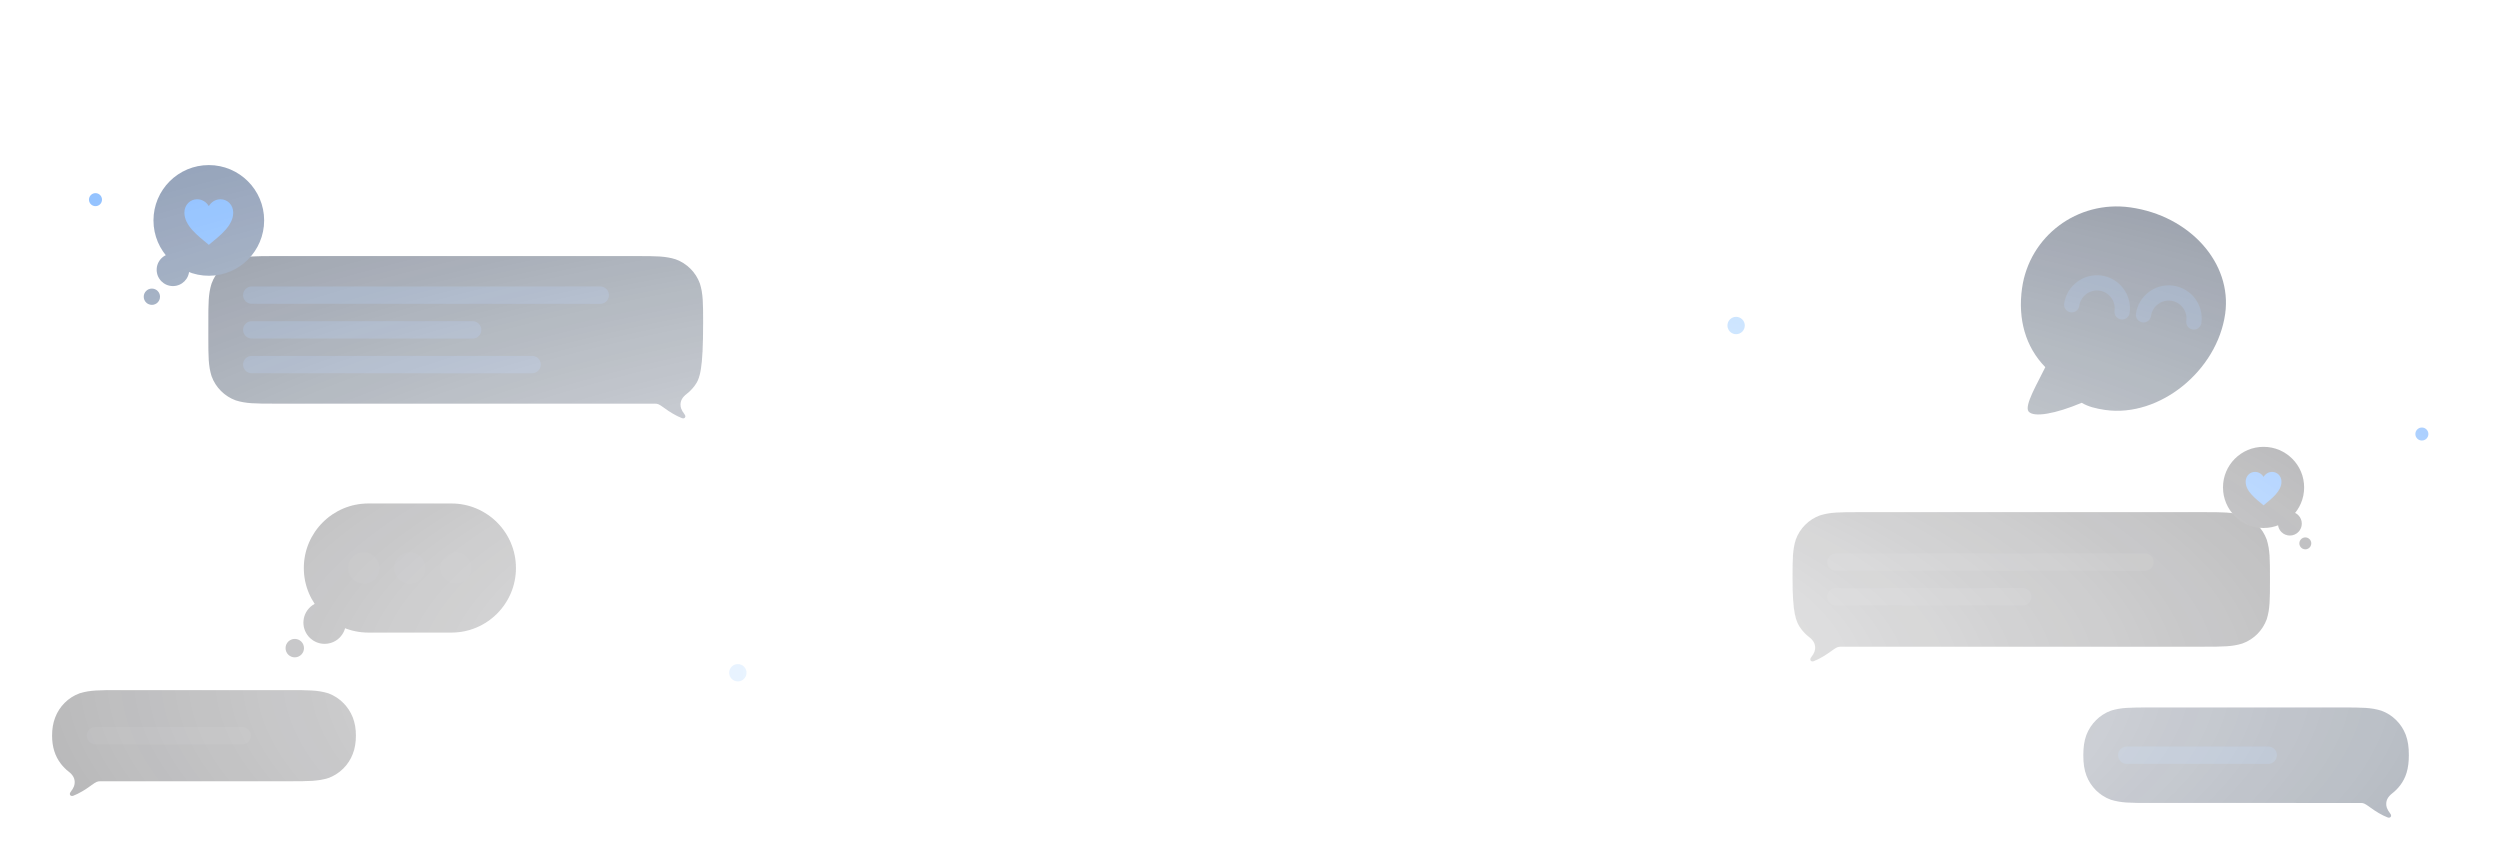
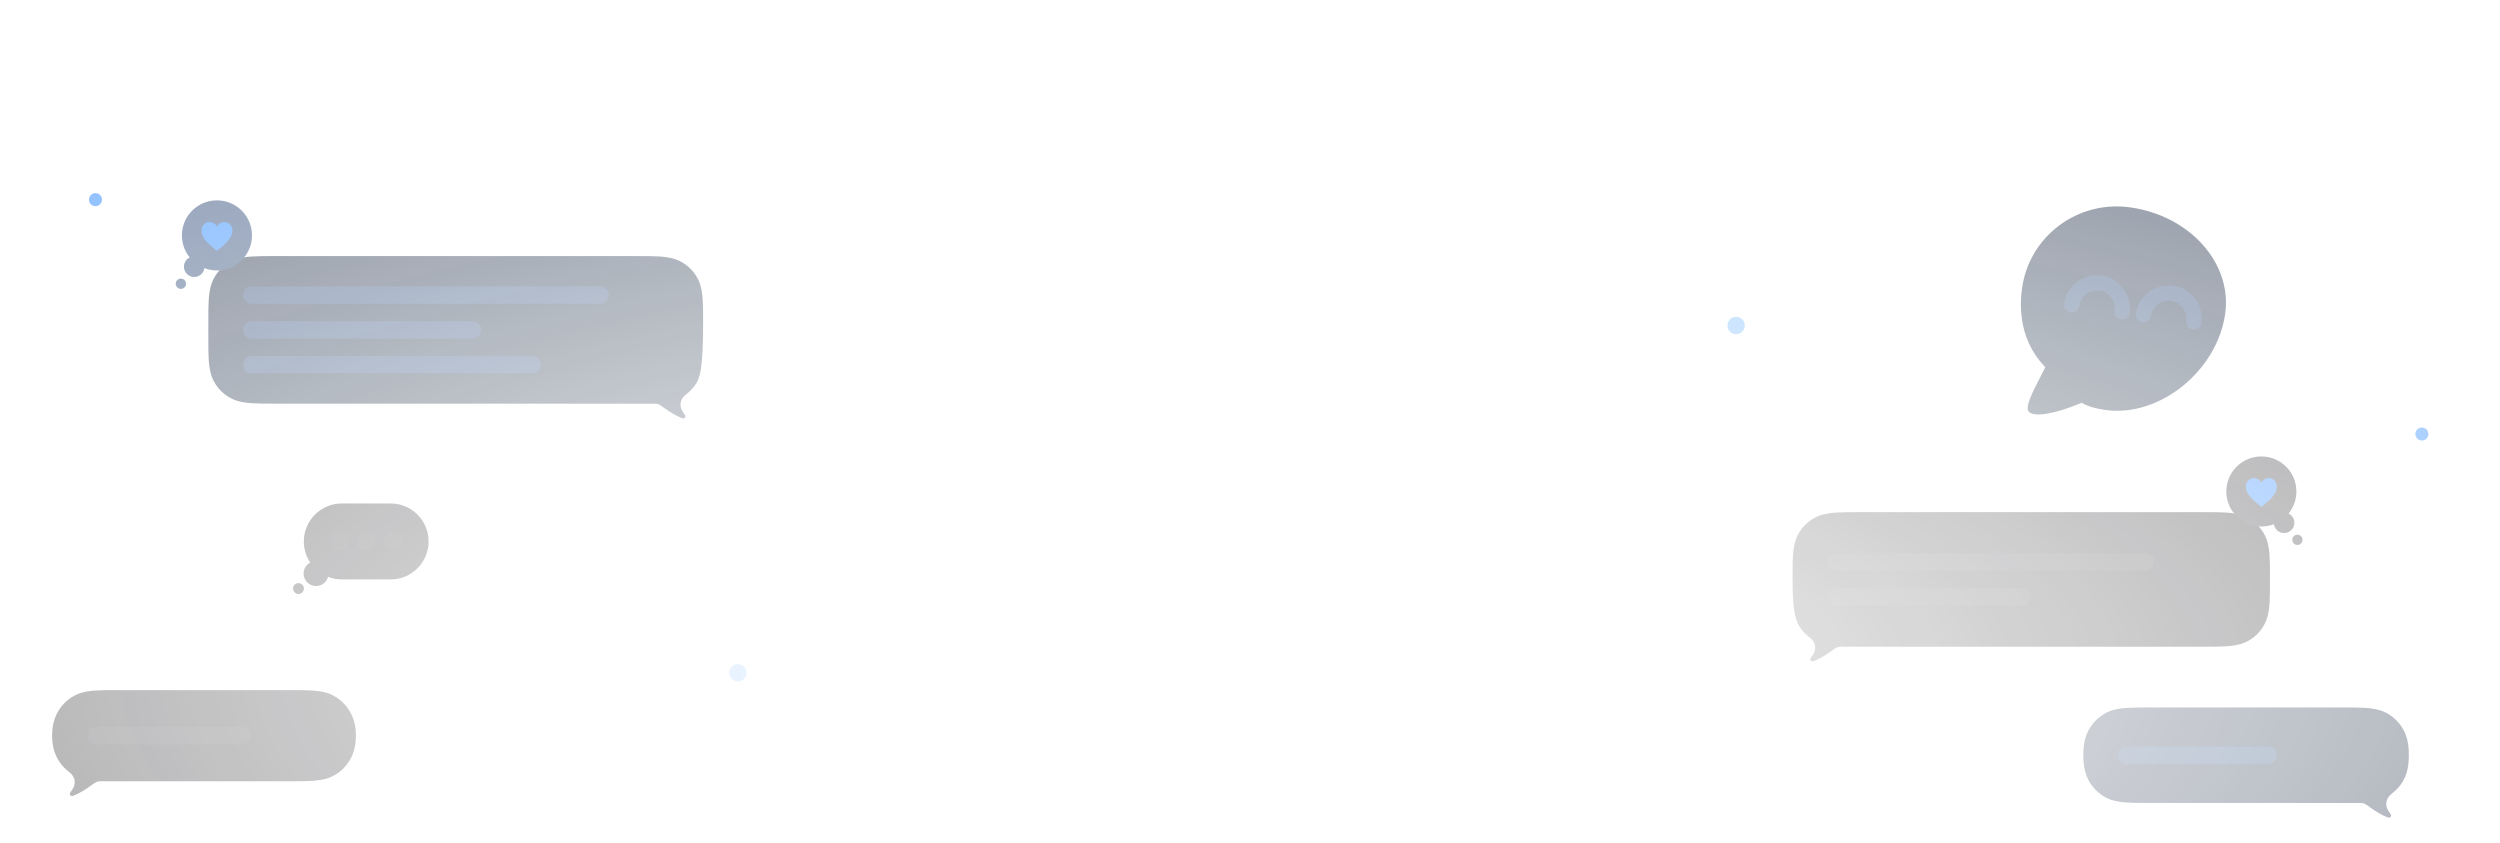
<svg xmlns="http://www.w3.org/2000/svg" width="1152" height="388" viewBox="0 0 1152 388" fill="none">
  <g opacity="0.85">
    <mask id="m_dark" style="mask-type:alpha" maskUnits="userSpaceOnUse" x="0" y="-51" width="1152" height="439">
      <rect y="-50.848" width="1152" height="438.848" fill="url(#g_dark)" />
    </mask>
    <g mask="url(#m_dark)">
      <g transform="translate(96 118) rotate(0 114 34)">
        <path d="M 0 30.57 C 0 21.77 0 17.37 1.5 12.63 C 3.38 7.46 7.46 3.38 12.63 1.5 C 17.37 0 21.77 0 30.57 0 C 30.57 0 197.43 0 197.43 0 C 206.23 0 210.63 0 215.37 1.5 C 220.54 3.38 224.62 7.46 226.5 12.63 C 228 17.37 228 21.77 228 30.57 C 228 52.31 226.59 56.5 223.97 59.92 C 222.91 61.31 221.69 62.54 220.34 63.58 C 218.42 65.08 217.58 66.64 217.58 68.4 C 217.58 69.59 217.79 70.76 219.49 72.99 C 220.31 74.06 219.49 75.15 218.21 74.67 C 215.59 73.67 212.61 71.86 210 69.93 C 207.65 68.19 207.03 68.02 205.93 68.01 C 205.93 68.01 30.57 68 30.57 68 C 21.77 68 17.37 68 12.63 66.5 C 7.46 64.62 3.38 60.54 1.5 55.37 C 0 50.63 0 46.23 0 37.43 Z" fill="#0B1B36" />
        <rect x="16" y="14.0" width="168.6" height="8" rx="4" fill="#123366" />
        <rect x="16" y="30.0" width="109.8" height="8" rx="4" fill="#123366" />
        <rect x="16" y="46.0" width="137.2" height="8" rx="4" fill="#123366" />
      </g>
-       <g transform="translate(70.72 76.07)">
-         <g transform="scale(1.5) translate(34 0) scale(-1 1)">
+       <g transform="translate(83.82 92.33)">
+         <g transform="scale(0.95) translate(34 0) scale(-1 1)">
          <g fill="none">
            <circle cx="17" cy="17" r="18.333" />
            <circle cx="28.02" cy="32.17" r="6.333" />
            <circle cx="34.49" cy="40.44" r="3.833" />
          </g>
          <g fill="#123366">
            <circle cx="17" cy="17" r="17" />
            <circle cx="28.02" cy="32.17" r="5" />
            <circle cx="34.49" cy="40.44" r="2.5" />
          </g>
          <path d="M17 24.5 C13.5 21.6 9.5 18.6 9.5 14.6 C9.5 12.2 11.3 10.5 13.4 10.5 C14.9 10.5 16.2 11.3 17 12.6 C17.8 11.3 19.1 10.5 20.6 10.5 C22.7 10.5 24.5 12.2 24.5 14.6 C24.5 18.6 20.5 21.6 17 24.5 Z" fill="#0B75FF" />
        </g>
      </g>
-       <g transform="translate(140 232) rotate(0 48.875 29.75) scale(1.7)">
+       <g transform="translate(140 232) rotate(0 28.75 17.5) scale(1)">
        <rect width="57.5" height="35" rx="17.5" fill="#17171B" />
        <circle cx="5.64" cy="32.30" r="5.75" fill="#17171B" />
        <circle cx="-2.45" cy="39.21" r="2.5" fill="#17171B" />
        <circle cx="16.25" cy="17.5" r="4.25" fill="#232328" fill-opacity="0.45" />
        <circle cx="28.75" cy="17.5" r="4.25" fill="#232328" fill-opacity="0.45" />
        <circle cx="41.25" cy="17.5" r="4.25" fill="#232328" fill-opacity="0.45" />
      </g>
      <g transform="translate(24 318) rotate(0 70 21)">
        <path d="M 140 21 C 140 17.87 139.56 15.18 138.57 12.6 C 136.55 7.49 132.54 3.45 127.37 1.5 C 122.63 0 118.23 0 109.43 0 C 109.43 0 30.57 0 30.57 0 C 21.77 0 17.37 0 12.63 1.5 C 7.46 3.38 3.38 7.49 1.43 12.6 C 0.44 15.18 0 17.87 0 21 C 0 26.31 1.41 30.5 4.03 33.92 C 5.09 35.31 6.31 36.54 7.66 37.58 C 9.59 39.08 10.42 40.64 10.42 42.4 C 10.42 43.59 10.21 44.76 8.51 46.99 C 7.69 48.06 8.51 49.15 9.79 48.67 C 12.41 47.67 15.39 45.86 18 43.93 C 20.35 42.19 20.97 42.02 22.07 42.01 C 22.07 42.01 109.43 42 109.43 42 C 118.23 42 122.63 42 127.37 40.5 C 132.54 38.62 136.62 34.51 138.57 29.4 C 139.56 26.82 140 24.13 140 21 Z" fill="#17171B" />
        <rect x="16" y="17.0" width="75.6" height="8" rx="4" fill="#232328" />
      </g>
      <circle cx="340" cy="310" r="4" fill="#4DA3FF" />
      <circle cx="44" cy="92" r="3" fill="#0B75FF" />
      <g transform="translate(900 68) rotate(8 75 75) scale(0.1464844)">
        <path d="M512 185C701 185 854 314 854 475C854 656 695 827 523 827C493 827 467 824 446 815C369 861 302 883 284 865C268 848 300 773 317 720C246 665 210 582 210 484C210 319 344 185 512 185Z" fill="#0B1B36" />
        <path d="M372 514C372 470 408 434 452 434C496 434 532 470 532 514" fill="none" stroke="#123366" stroke-width="48" stroke-linecap="round" />
        <path d="M600 514C600 470 636 434 680 434C724 434 760 470 760 514" fill="none" stroke="#123366" stroke-width="48" stroke-linecap="round" />
      </g>
      <g transform="translate(826 236) rotate(0 110 31)">
        <path d="M 220 30.57 C 220 21.77 220 17.37 218.5 12.63 C 216.62 7.46 212.54 3.38 207.37 1.5 C 202.63 0 198.23 0 189.43 0 C 189.43 0 30.57 0 30.57 0 C 21.77 0 17.37 0 12.63 1.5 C 7.46 3.38 3.38 7.46 1.5 12.63 C 0 17.37 0 21.77 0 30.57 C 0 46.31 1.41 50.5 4.03 53.92 C 5.09 55.31 6.31 56.54 7.66 57.58 C 9.59 59.08 10.42 60.64 10.42 62.4 C 10.42 63.59 10.21 64.76 8.51 66.99 C 7.69 68.06 8.51 69.15 9.79 68.67 C 12.41 67.67 15.39 65.86 18 63.93 C 20.35 62.19 20.97 62.02 22.07 62.01 C 22.07 62.01 189.43 62 189.43 62 C 198.23 62 202.63 62 207.37 60.5 C 212.54 58.62 216.62 54.54 218.5 49.37 C 220 44.63 220 40.23 220 31.43 Z" fill="#17171B" />
        <rect x="16" y="19.0" width="150.4" height="8" rx="4" fill="#232328" />
        <rect x="16" y="35.0" width="94.0" height="8" rx="4" fill="#232328" />
      </g>
-       <g transform="translate(1024.35 205.90)">
-         <g transform="scale(1.1) ">
+       <g transform="translate(1025.88 210.33)">
+         <g transform="scale(0.95) ">
          <g fill="none">
            <circle cx="17" cy="17" r="18.333" />
            <circle cx="28.02" cy="32.17" r="6.333" />
            <circle cx="34.49" cy="40.44" r="3.833" />
          </g>
          <g fill="#232328">
            <circle cx="17" cy="17" r="17" />
            <circle cx="28.02" cy="32.17" r="5" />
            <circle cx="34.49" cy="40.44" r="2.5" />
          </g>
          <path d="M17 24.5 C13.5 21.6 9.5 18.6 9.5 14.6 C9.5 12.2 11.3 10.5 13.4 10.5 C14.9 10.5 16.2 11.3 17 12.6 C17.8 11.3 19.1 10.5 20.6 10.5 C22.7 10.5 24.5 12.2 24.5 14.6 C24.5 18.6 20.5 21.6 17 24.5 Z" fill="#0B75FF" />
        </g>
      </g>
      <g transform="translate(960 326) rotate(0 75 22)">
        <path d="M 0 22 C 0 18.28 0.39 15.41 1.43 12.6 C 3.44 7.49 7.46 3.44 12.63 1.5 C 17.37 0 21.77 0 30.57 0 C 30.57 0 119.43 0 119.43 0 C 128.23 0 132.63 0 137.37 1.5 C 142.54 3.38 146.62 7.49 148.57 12.6 C 149.61 15.41 150 18.28 150 22 C 150 28.31 148.59 32.5 145.97 35.92 C 144.91 37.31 143.69 38.54 142.34 39.58 C 140.42 41.08 139.58 42.64 139.58 44.4 C 139.58 45.59 139.79 46.76 141.49 48.99 C 142.31 50.06 141.49 51.15 140.21 50.67 C 137.59 49.67 134.61 47.86 132 45.93 C 129.65 44.19 129.03 44.02 127.93 44.01 C 127.93 44.01 30.57 44 30.57 44 C 21.77 44 17.37 44 12.63 42.5 C 7.46 40.62 3.38 36.51 1.43 31.4 C 0.39 28.59 0 25.72 0 22 Z" fill="#0B1B36" />
        <rect x="16" y="18.0" width="73.2" height="8" rx="4" fill="#123366" />
      </g>
      <circle cx="800" cy="150" r="4" fill="#4DA3FF" />
      <circle cx="1116" cy="200" r="3" fill="#0B75FF" />
    </g>
  </g>
  <defs>
    <radialGradient id="g_dark" cx="0" cy="0" r="1" gradientUnits="userSpaceOnUse" gradientTransform="translate(576 311.64) rotate(-90) scale(556.792 1612.04)">
      <stop stop-color="#D9D9D9" stop-opacity="0" />
      <stop offset="1" stop-color="#737373" />
    </radialGradient>
  </defs>
</svg>
